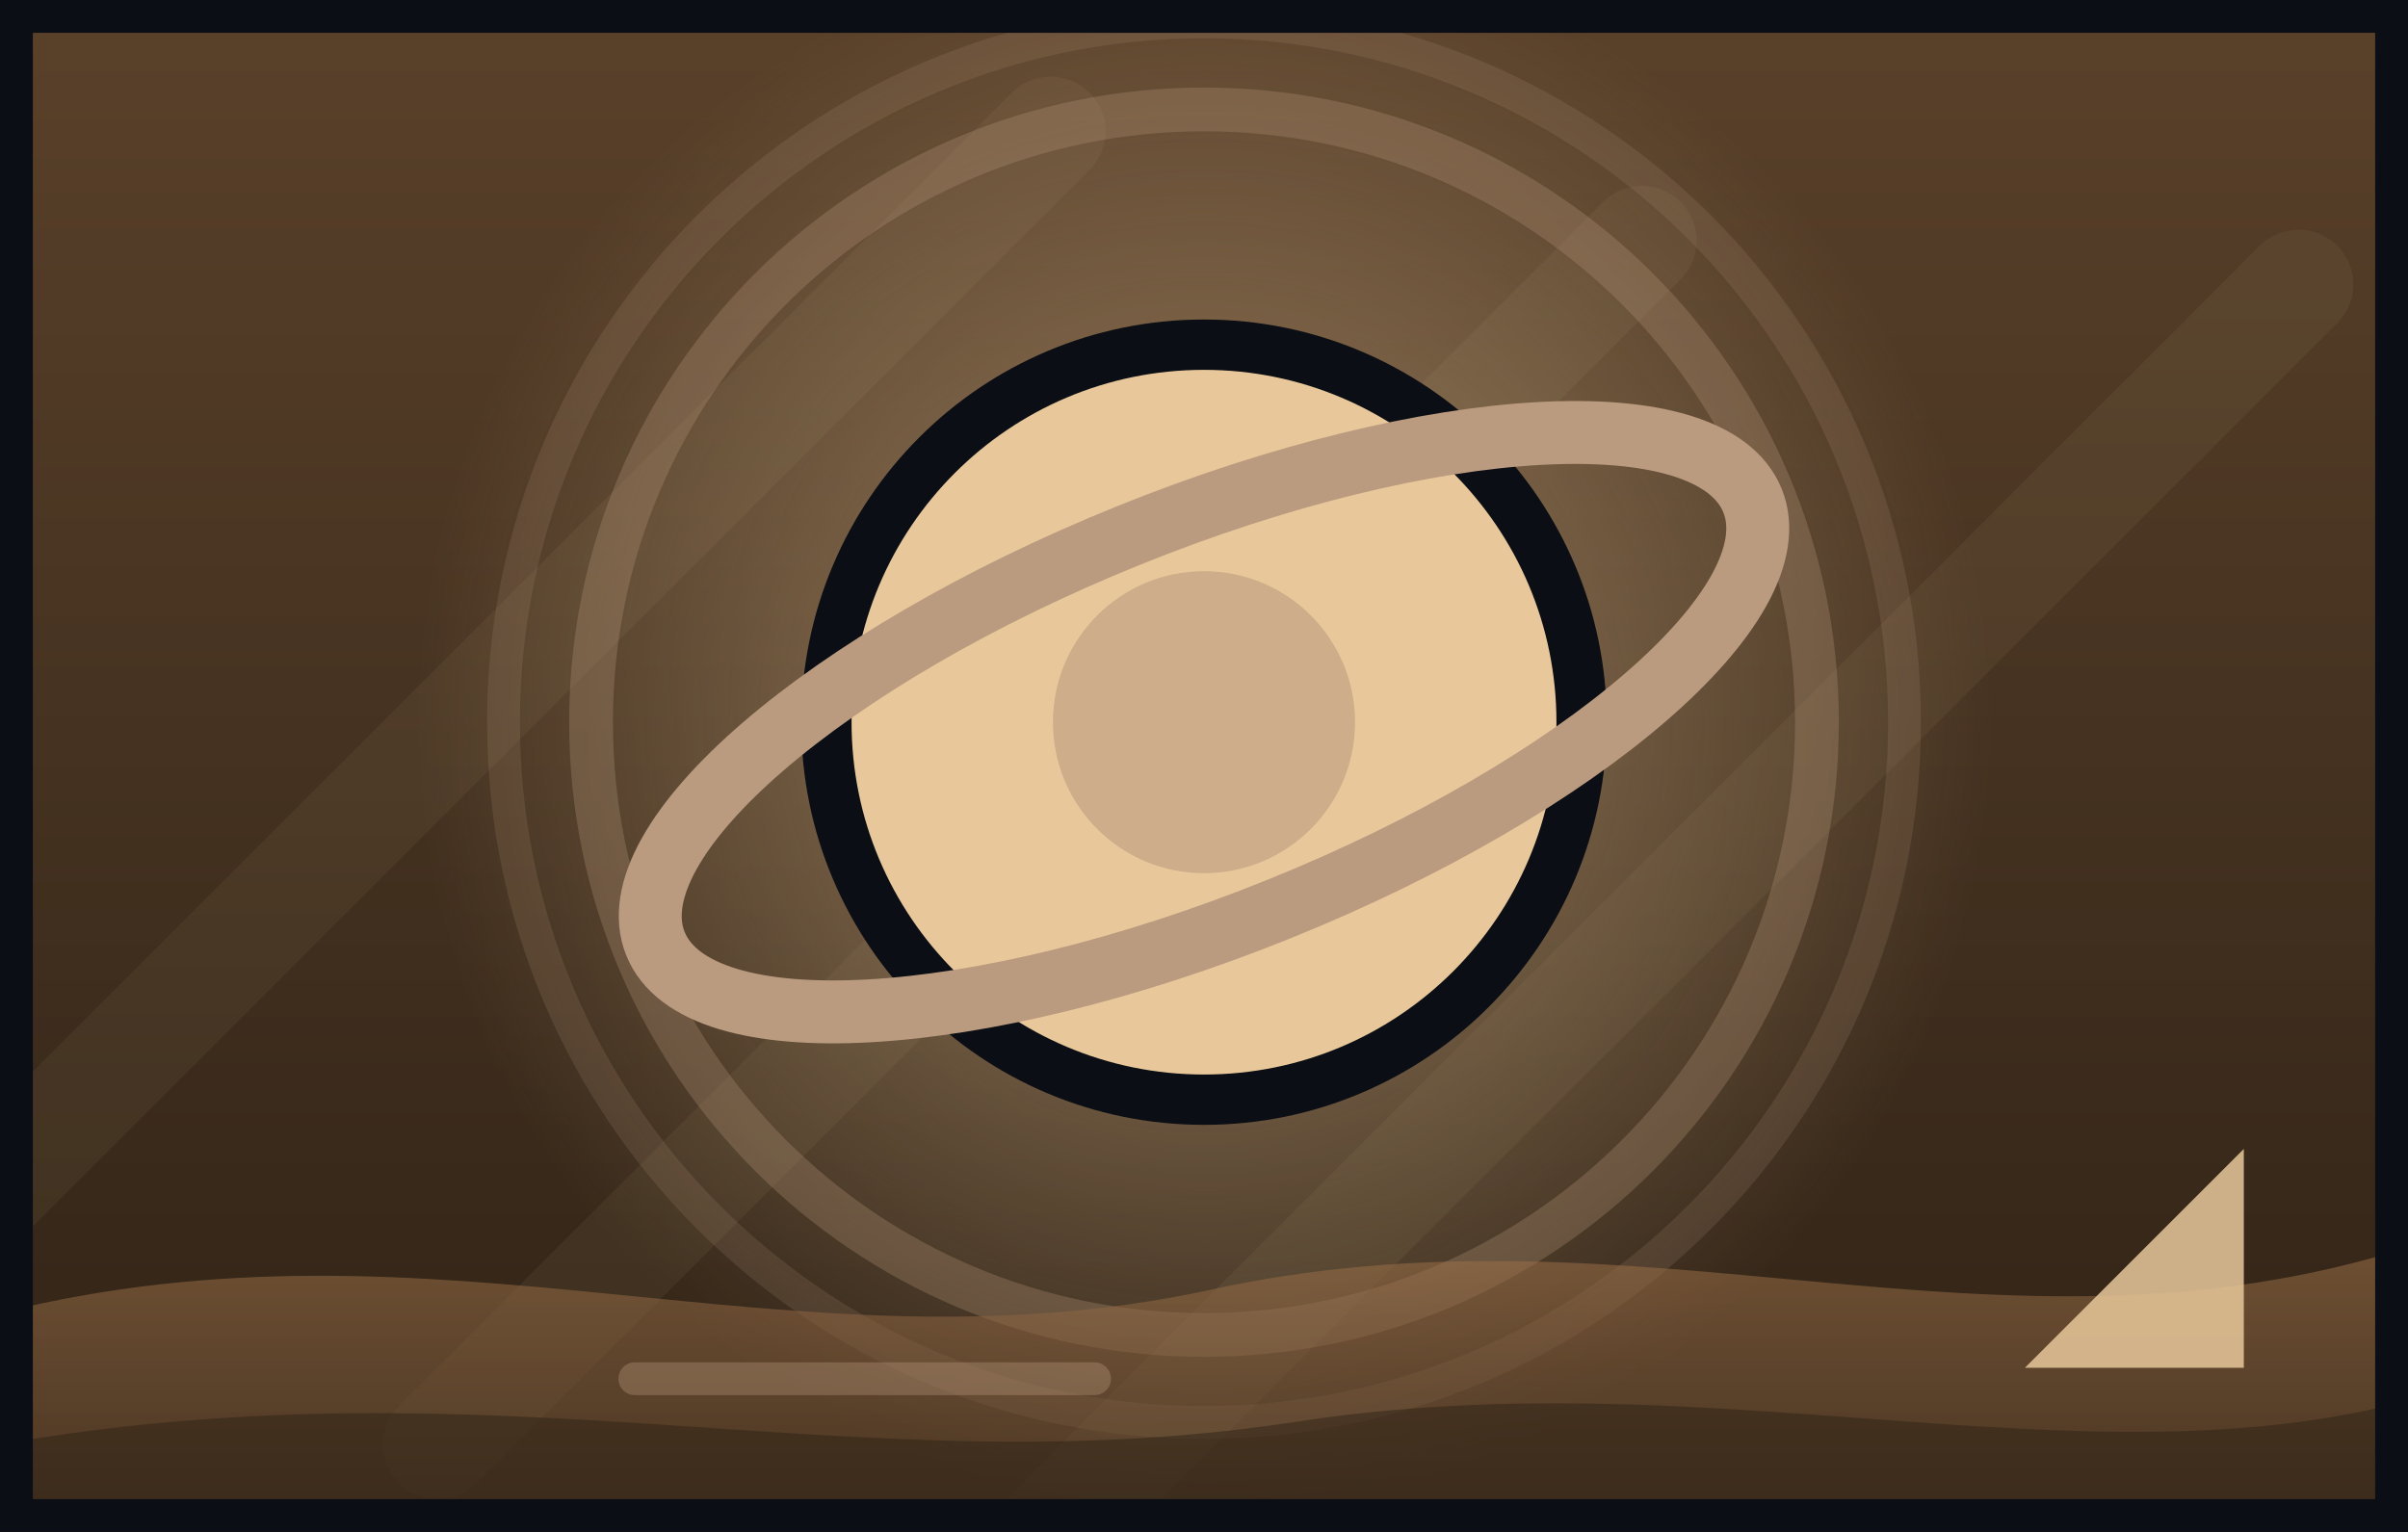
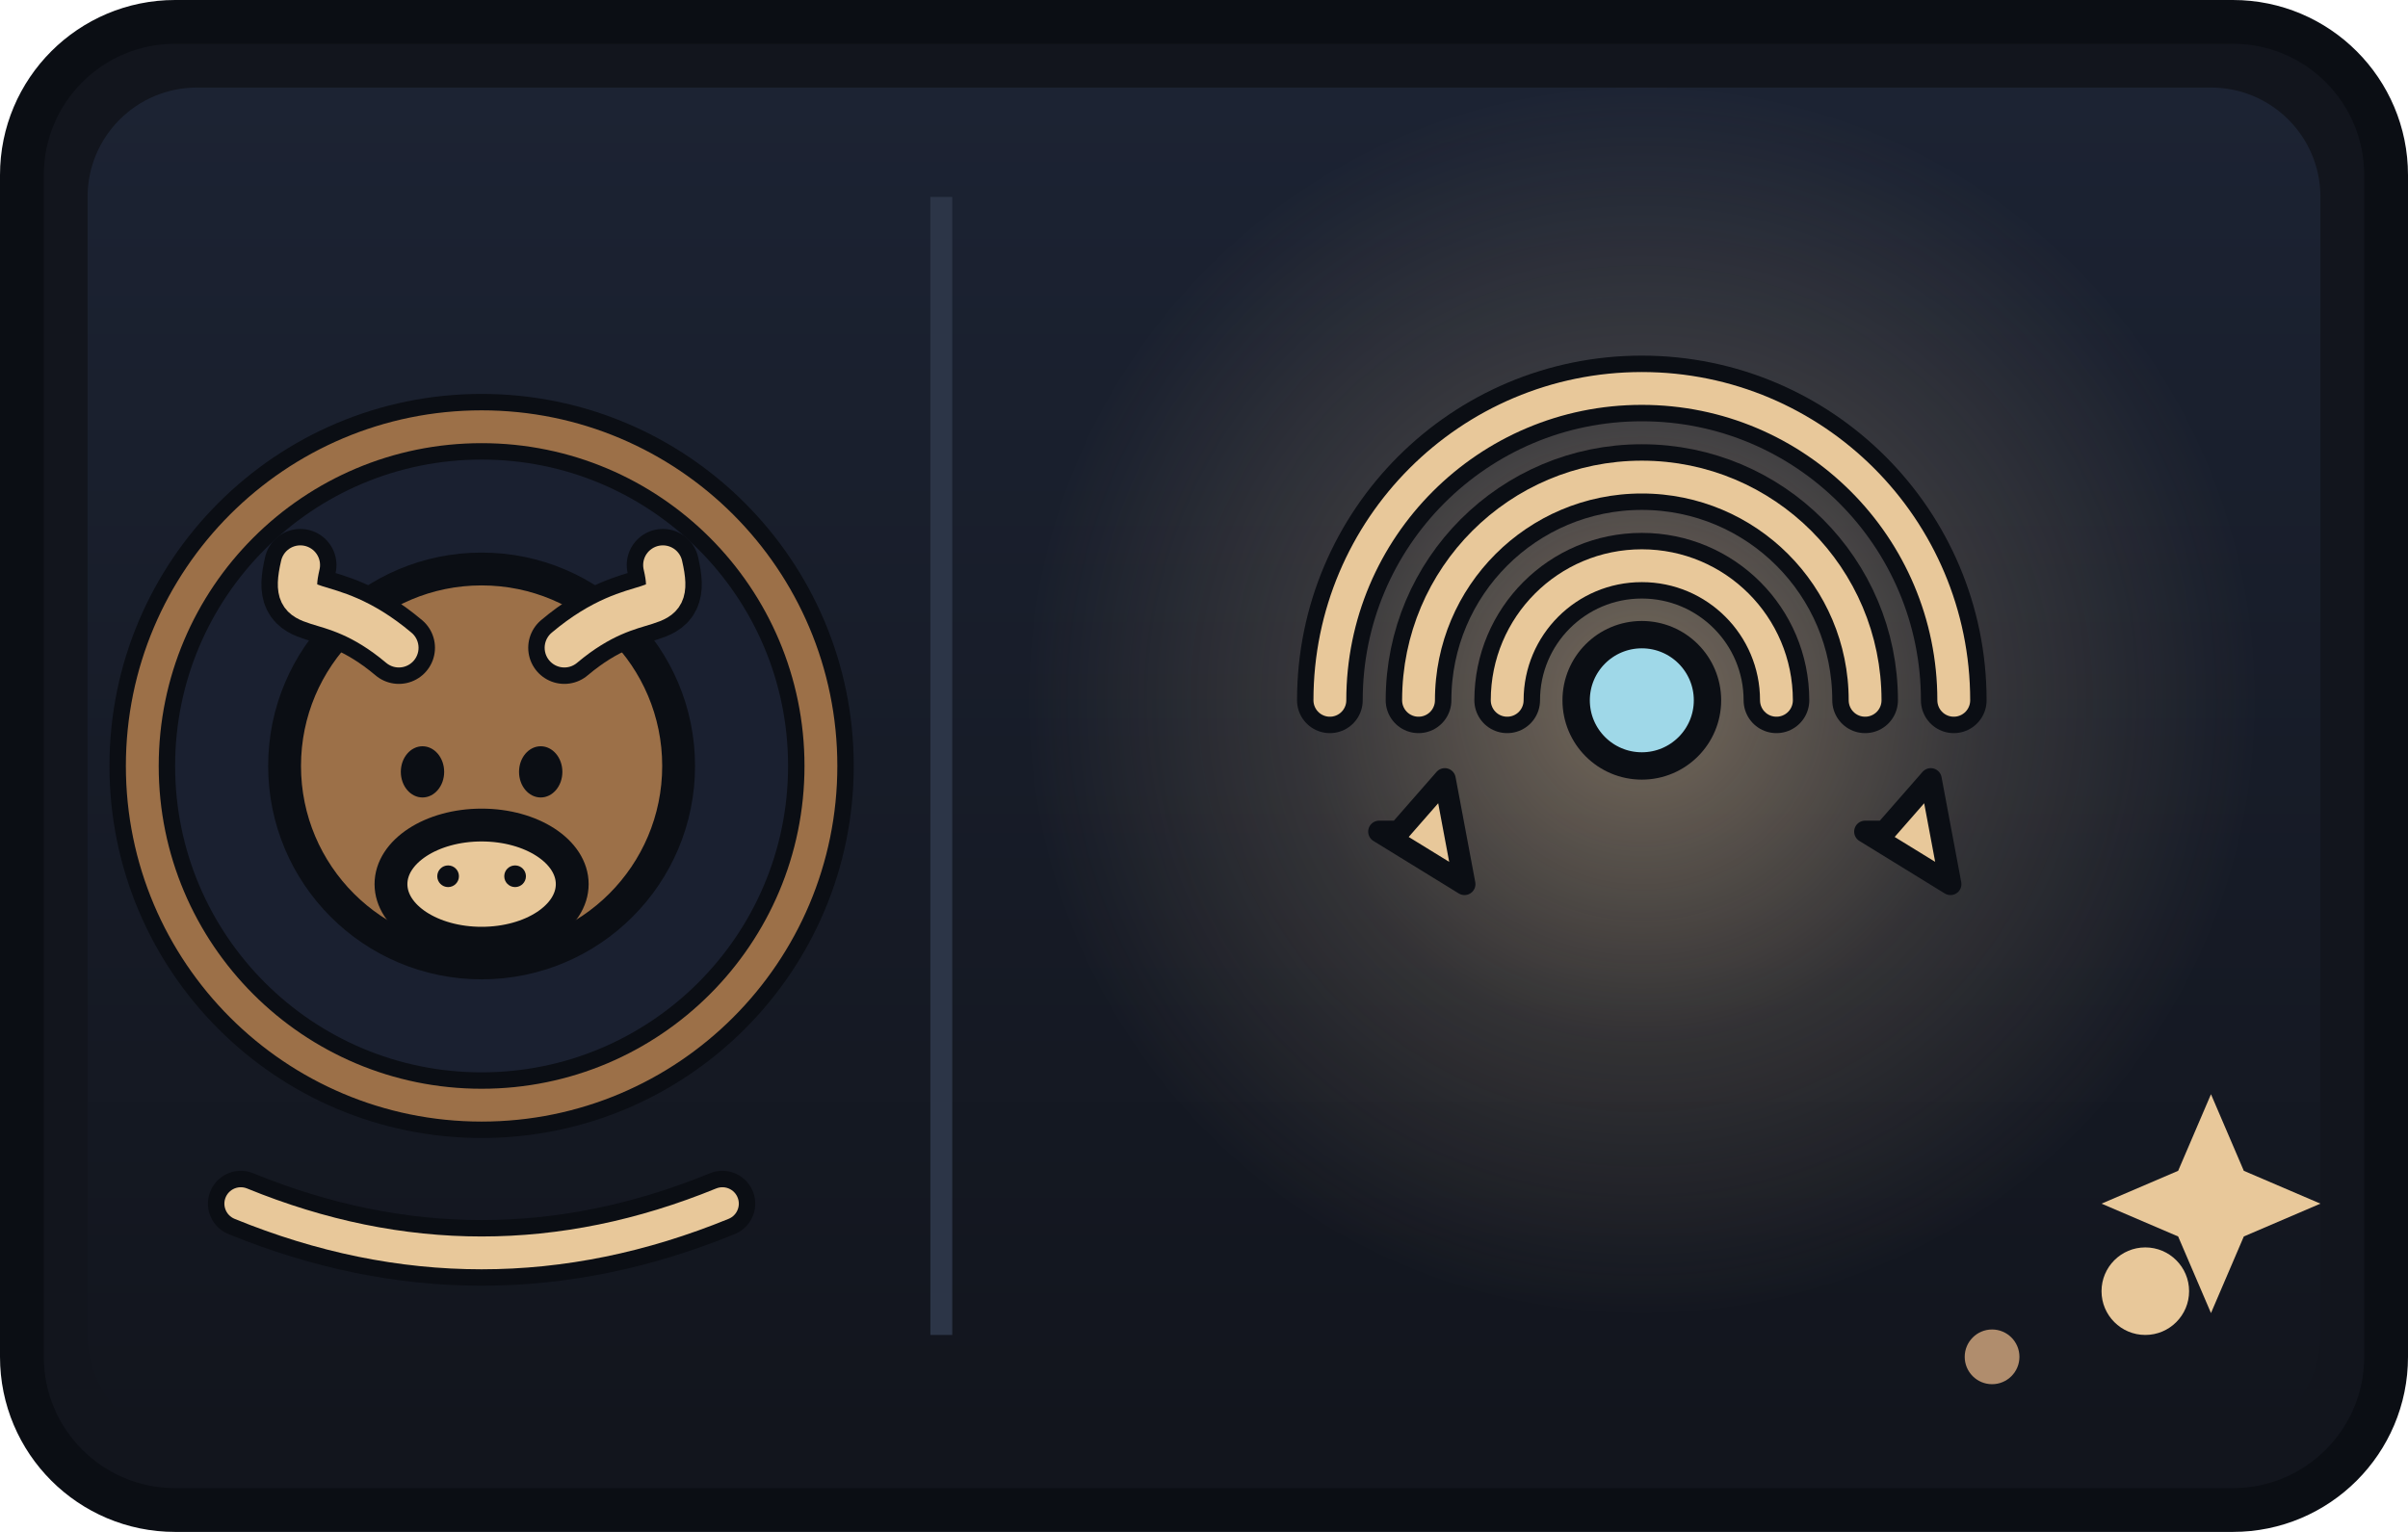
<svg xmlns="http://www.w3.org/2000/svg" width="220" height="140" viewBox="0 0 220 140">
  <defs>
-     <linearGradient id="bg_ox_special2" x1="0" y1="0" x2="0" y2="1">
-       <stop offset="0" stop-color="#5A412A" />
-       <stop offset="1" stop-color="#2F2216" />
+     <linearGradient id="bg_card_ox_special2" x1="0" y1="0" x2="0" y2="1">
+       <stop offset="0" stop-color="#1C2333" />
+       <stop offset="1" stop-color="#12151D" />
    </linearGradient>
-     <radialGradient id="glow_ox_special2" cx="0.5" cy="0.5" r="0.5">
-       <stop offset="0" stop-color="#E8C89A" stop-opacity="0.52" />
+     <radialGradient id="glow_card_ox_special2" cx="0.5" cy="0.5" r="0.5">
+       <stop offset="0" stop-color="#E8C89A" stop-opacity="0.45" />
+       <stop offset="0.55" stop-color="#E8C89A" stop-opacity="0.14" />
      <stop offset="1" stop-color="#E8C89A" stop-opacity="0" />
    </radialGradient>
-     <linearGradient id="hill_ox_special2" x1="0" y1="0" x2="0" y2="1">
-       <stop offset="0" stop-color="#9C7048" />
-       <stop offset="1" stop-color="#5A412A" />
-     </linearGradient>
  </defs>
-   <rect x="0" y="0" width="220" height="140" fill="url(#bg_ox_special2)" />
-   <g stroke="#E8C89A" stroke-width="10" stroke-opacity="0.06" stroke-linecap="round">
-     <path d="M-10 118 L96 12" />
-     <path d="M40 132 L150 22" />
-     <path d="M96 140 L210 26" />
-   </g>
-   <circle cx="110" cy="66" r="72" fill="url(#glow_ox_special2)" />
-   <circle cx="110" cy="66" r="56" fill="none" stroke="#BA9B7F" stroke-width="4" stroke-opacity="0.28" />
-   <circle cx="110" cy="66" r="64" fill="none" stroke="#BA9B7F" stroke-width="3" stroke-opacity="0.16" />
-   <g transform="translate(110 66) scale(1.15) translate(-110 -66)">
-     <circle cx="110" cy="66" r="30" fill="#E8C89A" stroke="#0B0E14" stroke-width="4" />
-     <ellipse cx="110" cy="66" rx="47" ry="16" fill="none" stroke="#BA9B7F" stroke-width="5" transform="rotate(-22 110 66)" />
-     <circle cx="110" cy="66" r="12" fill="#BA9B7F" fill-opacity="0.6" />
-   </g>
-   <path d="M0 120 C40 110 72 126 110 118 C150 109 182 126 220 114 L220 140 L0 140 Z" fill="url(#hill_ox_special2)" fill-opacity="0.55" />
-   <path d="M0 132 C46 124 78 136 118 130 C156 124 190 136 220 128 L220 140 L0 140 Z" fill="#2F2216" fill-opacity="0.5" />
-   <path d="M58 126 H100" fill="none" stroke="#BA9B7F" stroke-width="3" stroke-opacity="0.35" stroke-linecap="round" />
-   <path d="M205 125 L185 125 L205 105 Z" fill="#E8C89A" fill-opacity="0.85" />
-   <rect x="1.5" y="1.5" width="217" height="137" fill="none" stroke="#0B0E14" stroke-width="3" />
+   <rect x="2" y="2" width="216" height="136" rx="14" fill="#12151D" stroke="#0B0E14" stroke-width="4" />
+   <rect x="8" y="8" width="204" height="124" rx="10" fill="url(#bg_card_ox_special2)" />
+   <circle cx="150" cy="64" r="56" fill="url(#glow_card_ox_special2)" />
+   <circle cx="44" cy="70" r="31" fill="#1A2030" />
+   <circle cx="44" cy="70" r="31" fill="none" stroke="#0B0E14" stroke-width="6" stroke-linecap="round" stroke-linejoin="round" />
+   <circle cx="44" cy="70" r="31" fill="none" stroke="#9C7048" stroke-width="3" stroke-linecap="round" stroke-linejoin="round" />
+   <circle cx="44" cy="70" r="18" fill="#9C7048" stroke="#0B0E14" stroke-width="3" />
+   <path d="M 36.44 59.2 C 29.6 53.44 26.18 57.04 27.44 51.64" fill="none" stroke="#0B0E14" stroke-width="6.6" stroke-linecap="round" stroke-linejoin="round" />
+   <path d="M 36.44 59.2 C 29.6 53.44 26.18 57.04 27.44 51.64" fill="none" stroke="#E8C89A" stroke-width="3.6" stroke-linecap="round" stroke-linejoin="round" />
+   <path d="M 51.56 59.2 C 58.4 53.44 61.82 57.04 60.56 51.64" fill="none" stroke="#0B0E14" stroke-width="6.6" stroke-linecap="round" stroke-linejoin="round" />
+   <path d="M 51.56 59.2 C 58.4 53.44 61.82 57.04 60.56 51.64" fill="none" stroke="#E8C89A" stroke-width="3.6" stroke-linecap="round" stroke-linejoin="round" />
+   <ellipse cx="38.6" cy="70.54" rx="1.98" ry="2.34" fill="#0B0E14" />
+   <ellipse cx="49.4" cy="70.54" rx="1.98" ry="2.34" fill="#0B0E14" />
+   <ellipse cx="44" cy="80.8" rx="8.28" ry="5.4" fill="#E8C89A" stroke="#0B0E14" stroke-width="3" />
+   <circle cx="40.94" cy="80.08" r="0.99" fill="#0B0E14" />
+   <circle cx="47.06" cy="80.08" r="0.99" fill="#0B0E14" />
+   <path d="M 22 110 Q 44 119 66 110" fill="none" stroke="#0B0E14" stroke-width="6" stroke-linecap="round" stroke-linejoin="round" />
+   <path d="M 22 110 Q 44 119 66 110" fill="none" stroke="#E8C89A" stroke-width="3" stroke-linecap="round" stroke-linejoin="round" />
+   <rect x="85" y="18" width="2" height="104" fill="#2C3547" />
+   <path d="M 121.5 64 A 28.5 28.5 0 0 1 178.5 64" fill="none" stroke="#0B0E14" stroke-width="6" stroke-linecap="round" stroke-linejoin="round" />
+   <path d="M 121.5 64 A 28.5 28.5 0 0 1 178.5 64" fill="none" stroke="#E8C89A" stroke-width="3" stroke-linecap="round" stroke-linejoin="round" />
+   <path d="M 129.6 64 A 20.4 20.4 0 0 1 170.4 64" fill="none" stroke="#0B0E14" stroke-width="6" stroke-linecap="round" stroke-linejoin="round" />
+   <path d="M 129.6 64 A 20.4 20.4 0 0 1 170.4 64" fill="none" stroke="#E8C89A" stroke-width="3" stroke-linecap="round" stroke-linejoin="round" />
+   <path d="M 137.7 64 A 12.3 12.3 0 0 1 162.3 64" fill="none" stroke="#0B0E14" stroke-width="6" stroke-linecap="round" stroke-linejoin="round" />
+   <path d="M 137.7 64 A 12.3 12.3 0 0 1 162.3 64" fill="none" stroke="#E8C89A" stroke-width="3" stroke-linecap="round" stroke-linejoin="round" />
+   <circle cx="150" cy="64" r="6" fill="#9FD8E8" stroke="#0B0E14" stroke-width="2.5" />
+   <polygon points="127.8,76 132,71.2 133.8,80.8 126,76" fill="#E8C89A" stroke="#0B0E14" stroke-width="2" stroke-linejoin="round" />
+   <polygon points="172.2,76 176.4,71.2 178.2,80.8 170.4,76" fill="#E8C89A" stroke="#0B0E14" stroke-width="2" stroke-linejoin="round" />
+   <circle cx="196" cy="118" r="4" fill="#E8C89A" />
+   <circle cx="182" cy="124" r="2.5" fill="#B08D6D" />
+   <polygon points="202,100 205,107 212,110 205,113 202,120 199,113 192,110 199,107" fill="#E8C89A" />
</svg>
